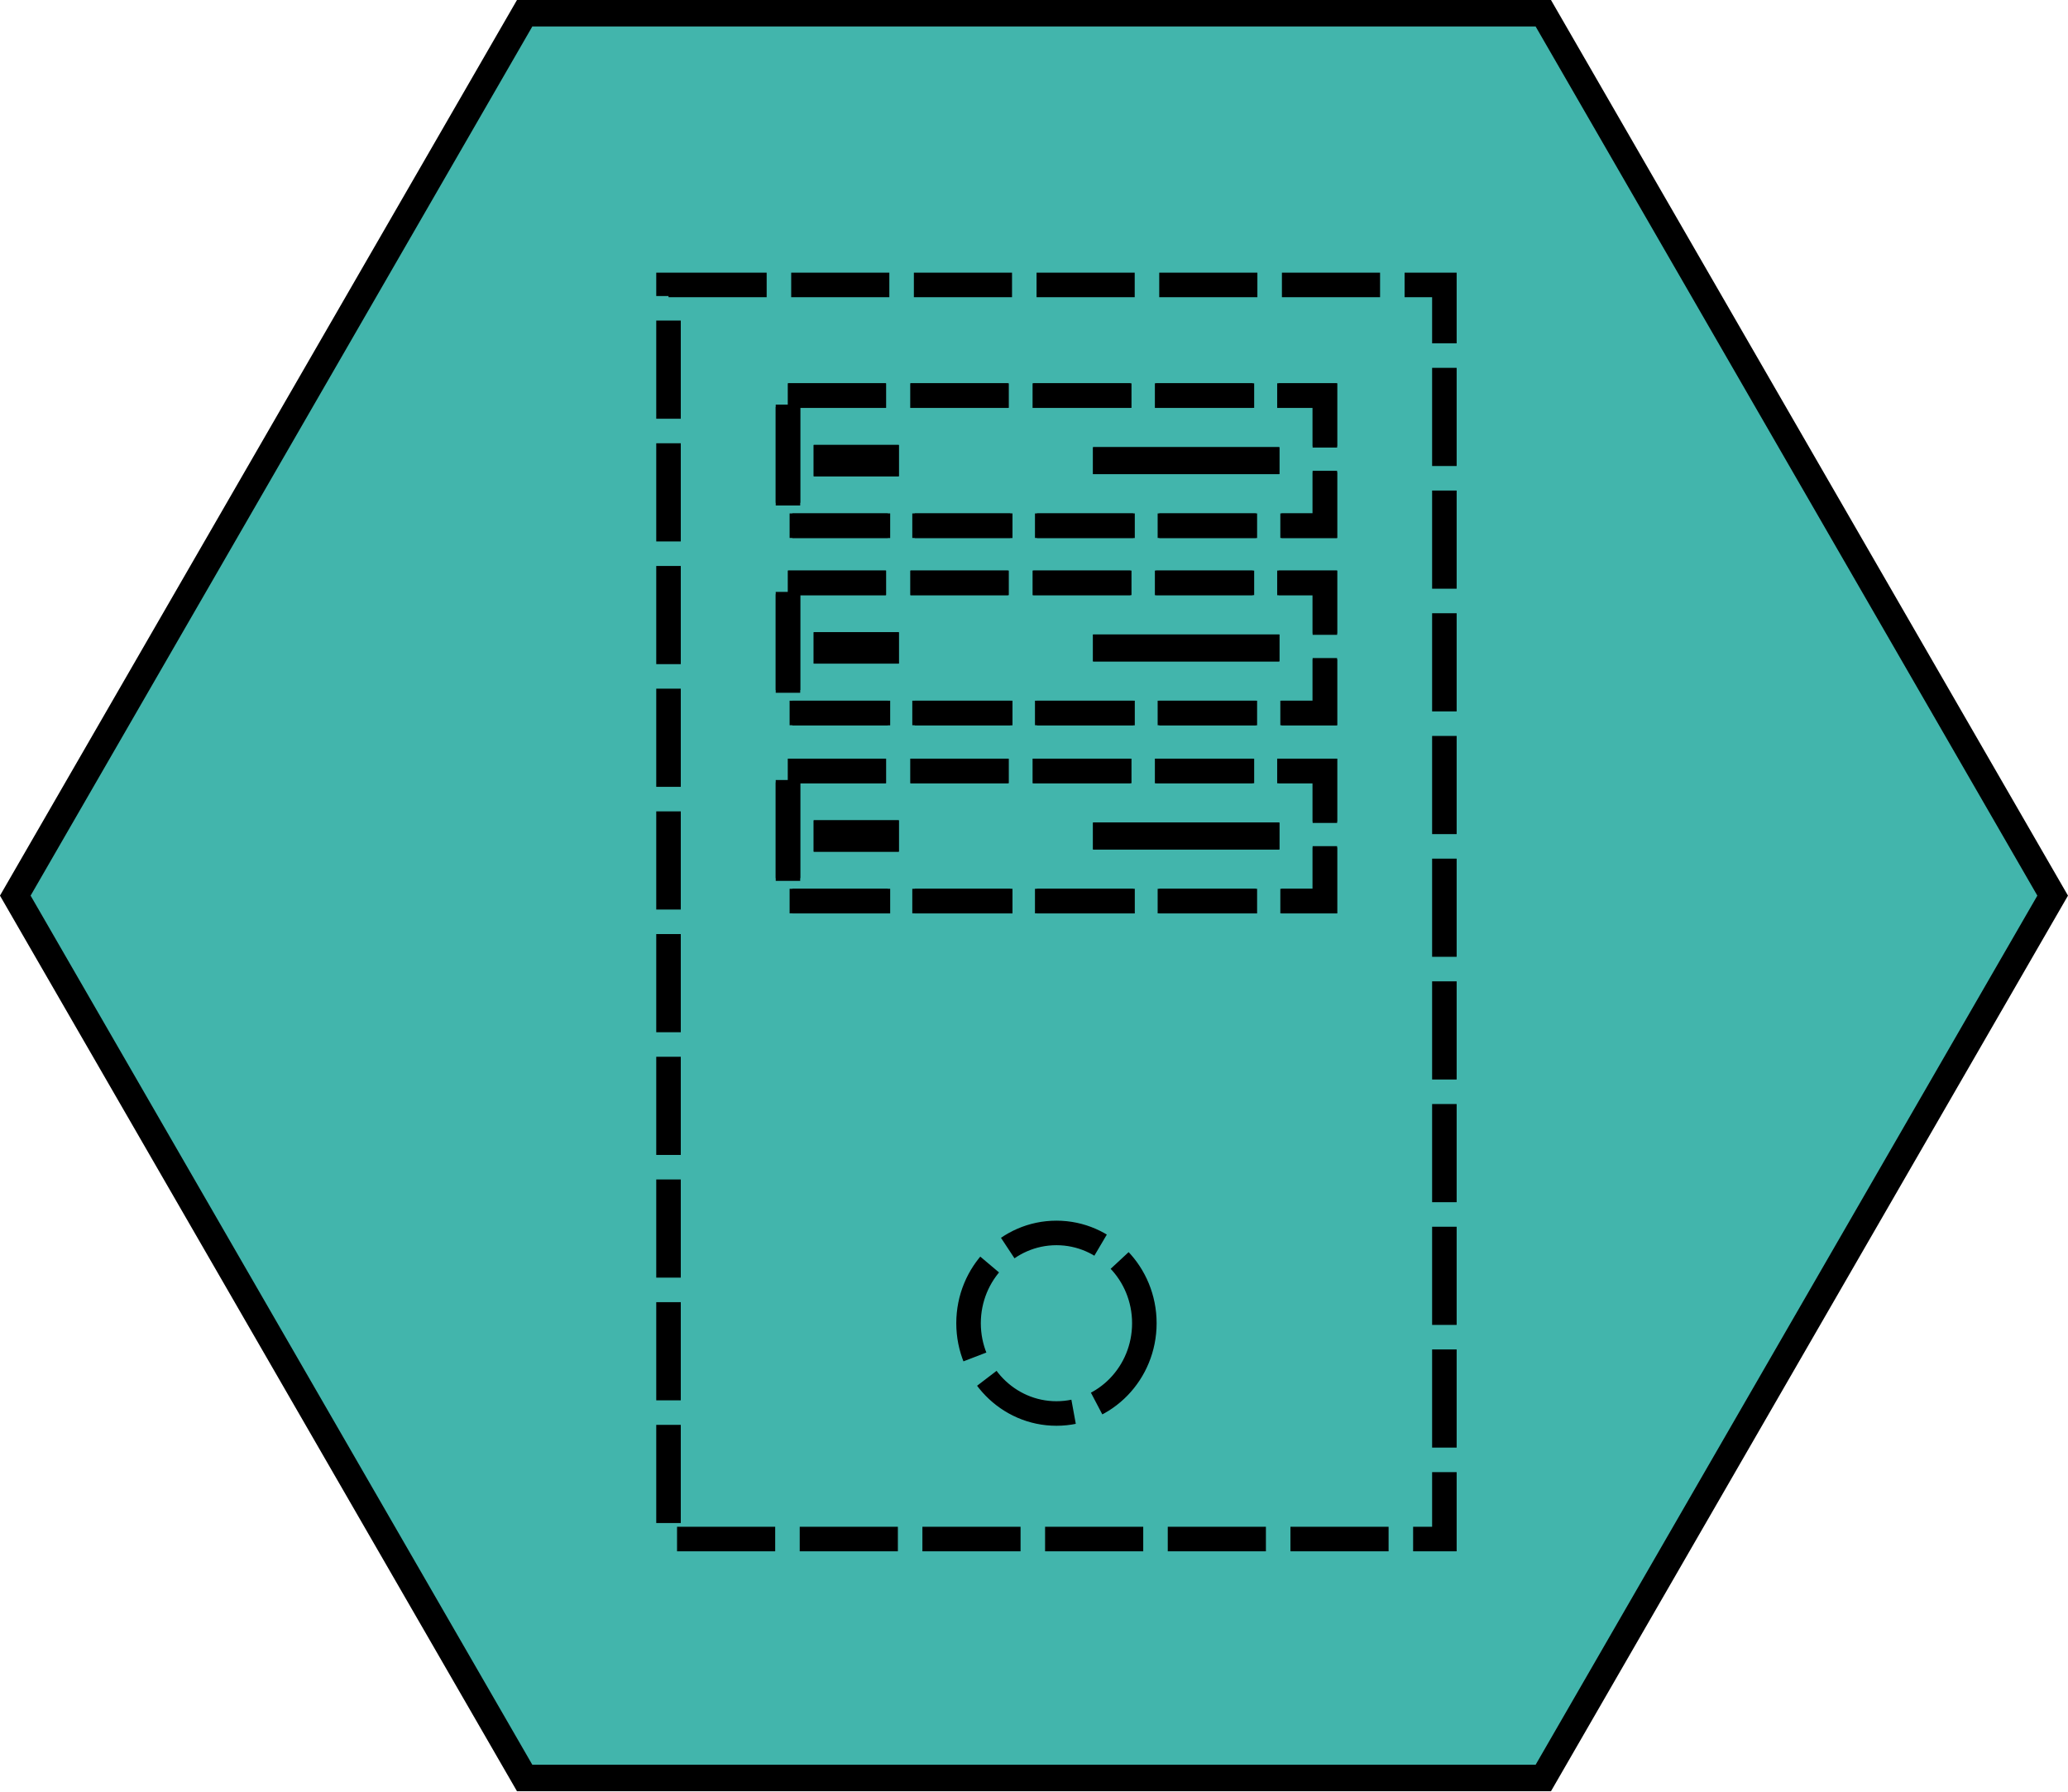
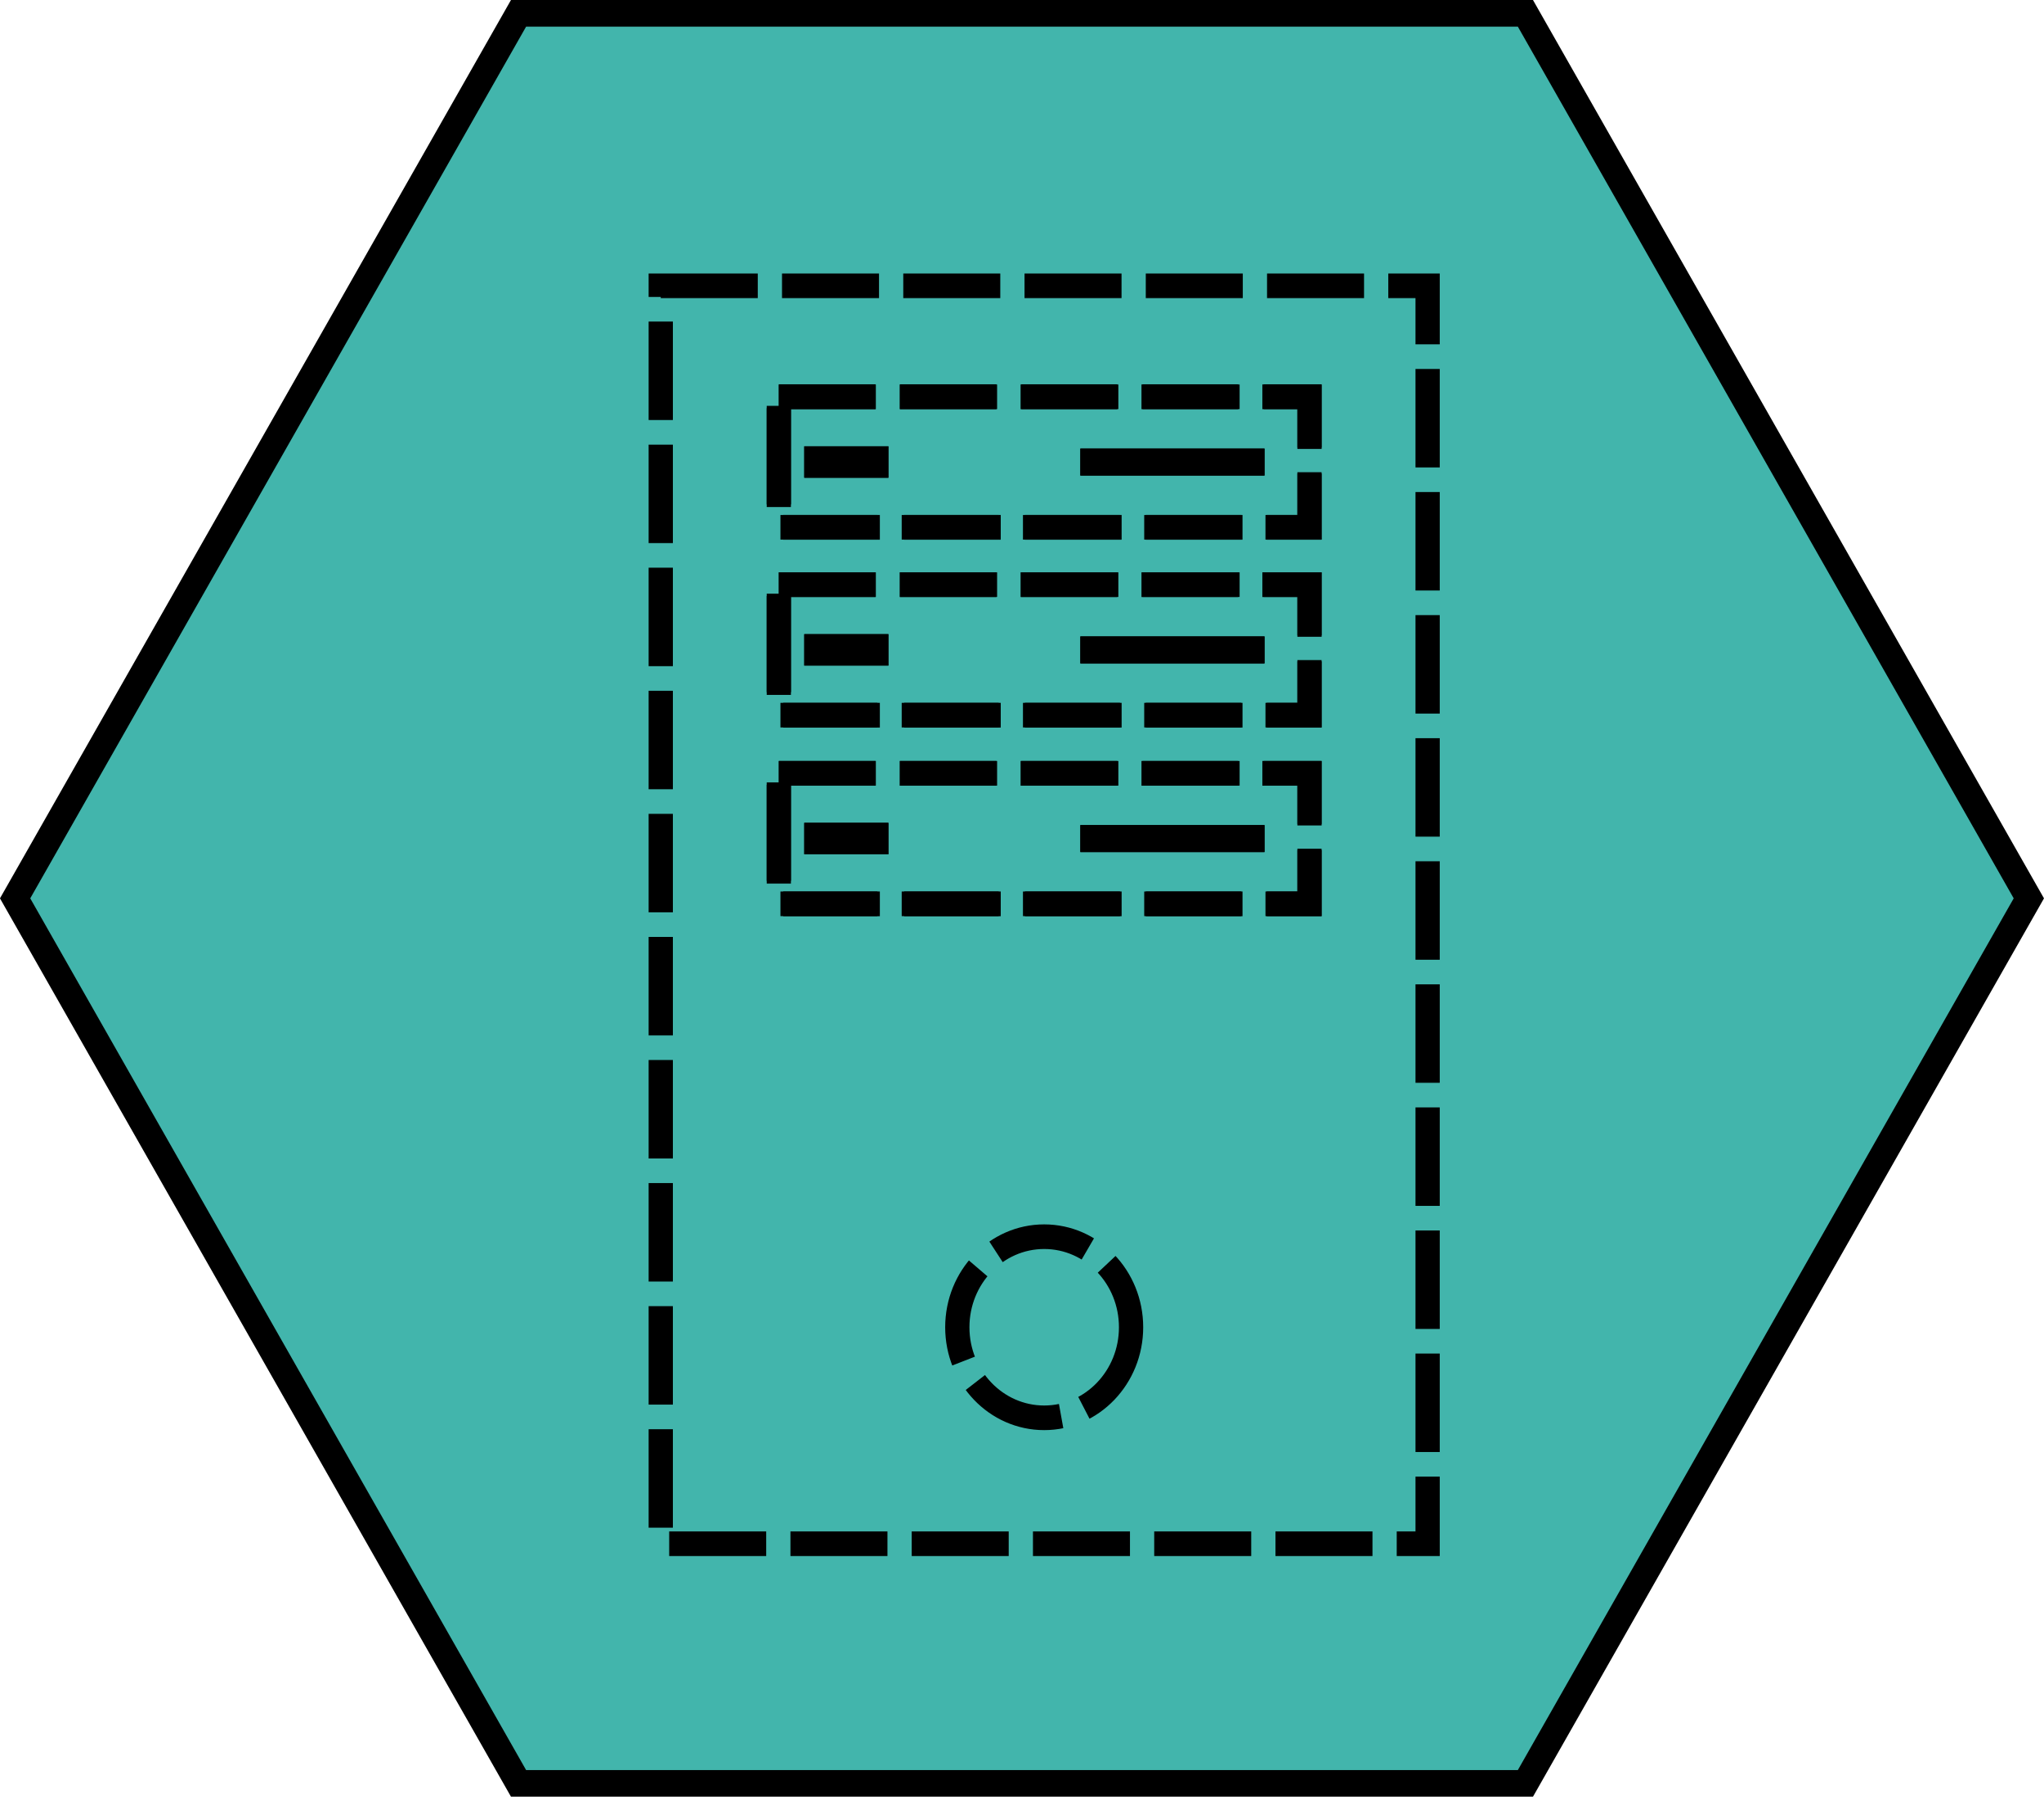
- <svg xmlns="http://www.w3.org/2000/svg" width="61.123mm" height="52.934mm" viewBox="0 0 61.123 52.934" version="1.1" id="svg1">
+ <svg xmlns="http://www.w3.org/2000/svg" width="61.123mm" height="53.73mm" viewBox="0 0 61.123 53.73" version="1.1" id="svg1" xml:space="preserve">
  <defs id="defs1" />
-   <g id="layer3" transform="translate(-122.2459,-44.21352)">
+   <g id="layer3" transform="matrix(1,0,0,1.015037,-122.2459,-44.87834)">
    <path style="display:inline;fill:#42b5ac;fill-opacity:1;stroke:#000000;stroke-width:0.837" id="path1-2-7" d="m 38.817,6.212 -16.069,27.832 -32.138,0 -16.069,-27.832 16.069,-27.832 32.138,0 z" transform="matrix(0.9368656,0,0,0.9368656,146.5494,64.86099)" />
    <rect style="fill:none;fill-opacity:1;stroke:#000000;stroke-width:0.725;stroke-dasharray:2.901, 0.725;stroke-dashoffset:0;stroke-opacity:1" id="rect4" width="22.932" height="37.061" x="142.005" y="52.634" />
    <rect style="fill:none;fill-opacity:1;stroke:#000000;stroke-width:0.725;stroke-dasharray:2.901, 0.725;stroke-dashoffset:0;stroke-opacity:1" id="rect4-9" width="15.869" height="3.845" x="145.536" y="55.904" />
    <rect style="fill:#000000;fill-opacity:1;stroke:#000000;stroke-width:0.725;stroke-dasharray:none;stroke-opacity:1" id="rect5" width="4.783" height="0.068" x="154.915" y="57.792" />
    <rect style="fill:#000000;fill-opacity:1;stroke:#000000;stroke-width:0.725;stroke-dasharray:none;stroke-opacity:1" id="rect6" width="1.792" height="0.2" x="146.658" y="57.726" ry="0" />
    <g id="g7" style="stroke-width:0.402;stroke-dasharray:none" transform="matrix(1.799382,0,0,1.812208,68.38331,41.59683)">
      <rect style="fill:none;fill-opacity:1;stroke:#000000;stroke-width:0.402;stroke-dasharray:1.607, 0.402;stroke-dashoffset:0;stroke-opacity:1" id="rect17" width="8.819" height="2.122" x="42.877" y="7.895" />
      <rect style="fill:#000000;fill-opacity:1;stroke:#000000;stroke-width:0.402;stroke-dasharray:none;stroke-opacity:1" id="rect18" width="2.658" height="0.038" x="48.089" y="8.937" />
      <rect style="fill:#000000;fill-opacity:1;stroke:#000000;stroke-width:0.402;stroke-dasharray:none;stroke-opacity:1" id="rect19" width="0.996" height="0.11" x="43.501" y="8.9" ry="0" />
    </g>
    <rect style="fill:none;fill-opacity:1;stroke:#000000;stroke-width:0.725;stroke-dasharray:2.901, 0.725;stroke-dashoffset:0;stroke-opacity:1" id="rect4-9-5" width="15.869" height="3.845" x="145.536" y="61.438" />
    <rect style="fill:#000000;fill-opacity:1;stroke:#000000;stroke-width:0.725;stroke-dasharray:none;stroke-opacity:1" id="rect5-0" width="4.783" height="0.068" x="154.915" y="63.327" />
    <rect style="fill:#000000;fill-opacity:1;stroke:#000000;stroke-width:0.725;stroke-dasharray:none;stroke-opacity:1" id="rect6-3" width="1.792" height="0.2" x="146.658" y="63.261" ry="0" />
    <g id="g7-4" transform="matrix(1.799382,0,0,1.812208,68.38331,47.13153)" style="stroke-width:0.402;stroke-dasharray:none">
      <rect style="fill:none;fill-opacity:1;stroke:#000000;stroke-width:0.402;stroke-dasharray:1.607, 0.402;stroke-dashoffset:0;stroke-opacity:1" id="rect20" width="8.819" height="2.122" x="42.877" y="7.895" />
      <rect style="fill:#000000;fill-opacity:1;stroke:#000000;stroke-width:0.402;stroke-dasharray:none;stroke-opacity:1" id="rect21" width="2.658" height="0.038" x="48.089" y="8.937" />
      <rect style="fill:#000000;fill-opacity:1;stroke:#000000;stroke-width:0.402;stroke-dasharray:none;stroke-opacity:1" id="rect22" width="0.996" height="0.11" x="43.501" y="8.9" ry="0" />
    </g>
    <rect style="fill:none;fill-opacity:1;stroke:#000000;stroke-width:0.725;stroke-dasharray:2.901, 0.725;stroke-dashoffset:0;stroke-opacity:1" id="rect4-9-5-3" width="15.869" height="3.845" x="145.536" y="66.997" />
    <rect style="fill:#000000;fill-opacity:1;stroke:#000000;stroke-width:0.725;stroke-dasharray:none;stroke-opacity:1" id="rect5-0-2" width="4.783" height="0.068" x="154.915" y="68.885" />
    <rect style="fill:#000000;fill-opacity:1;stroke:#000000;stroke-width:0.725;stroke-dasharray:none;stroke-opacity:1" id="rect6-3-0" width="1.792" height="0.2" x="146.658" y="68.819" ry="0" />
    <g id="g7-4-6" transform="matrix(1.799382,0,0,1.812208,68.38331,52.68984)" style="stroke-width:0.402;stroke-dasharray:none">
      <rect style="fill:none;fill-opacity:1;stroke:#000000;stroke-width:0.402;stroke-dasharray:1.607, 0.402;stroke-dashoffset:0;stroke-opacity:1" id="rect23" width="8.819" height="2.122" x="42.877" y="7.895" />
      <rect style="fill:#000000;fill-opacity:1;stroke:#000000;stroke-width:0.402;stroke-dasharray:none;stroke-opacity:1" id="rect24" width="2.658" height="0.038" x="48.089" y="8.937" />
      <rect style="fill:#000000;fill-opacity:1;stroke:#000000;stroke-width:0.402;stroke-dasharray:none;stroke-opacity:1" id="rect25" width="0.996" height="0.11" x="43.501" y="8.9" ry="0" />
    </g>
    <ellipse style="fill:none;fill-opacity:1;stroke:#000000;stroke-width:0.725;stroke-dasharray:2.901, 0.725;stroke-dashoffset:0;stroke-opacity:1" id="path7" cx="153.471" cy="83.317" rx="2.598" ry="2.668" />
  </g>
</svg>
